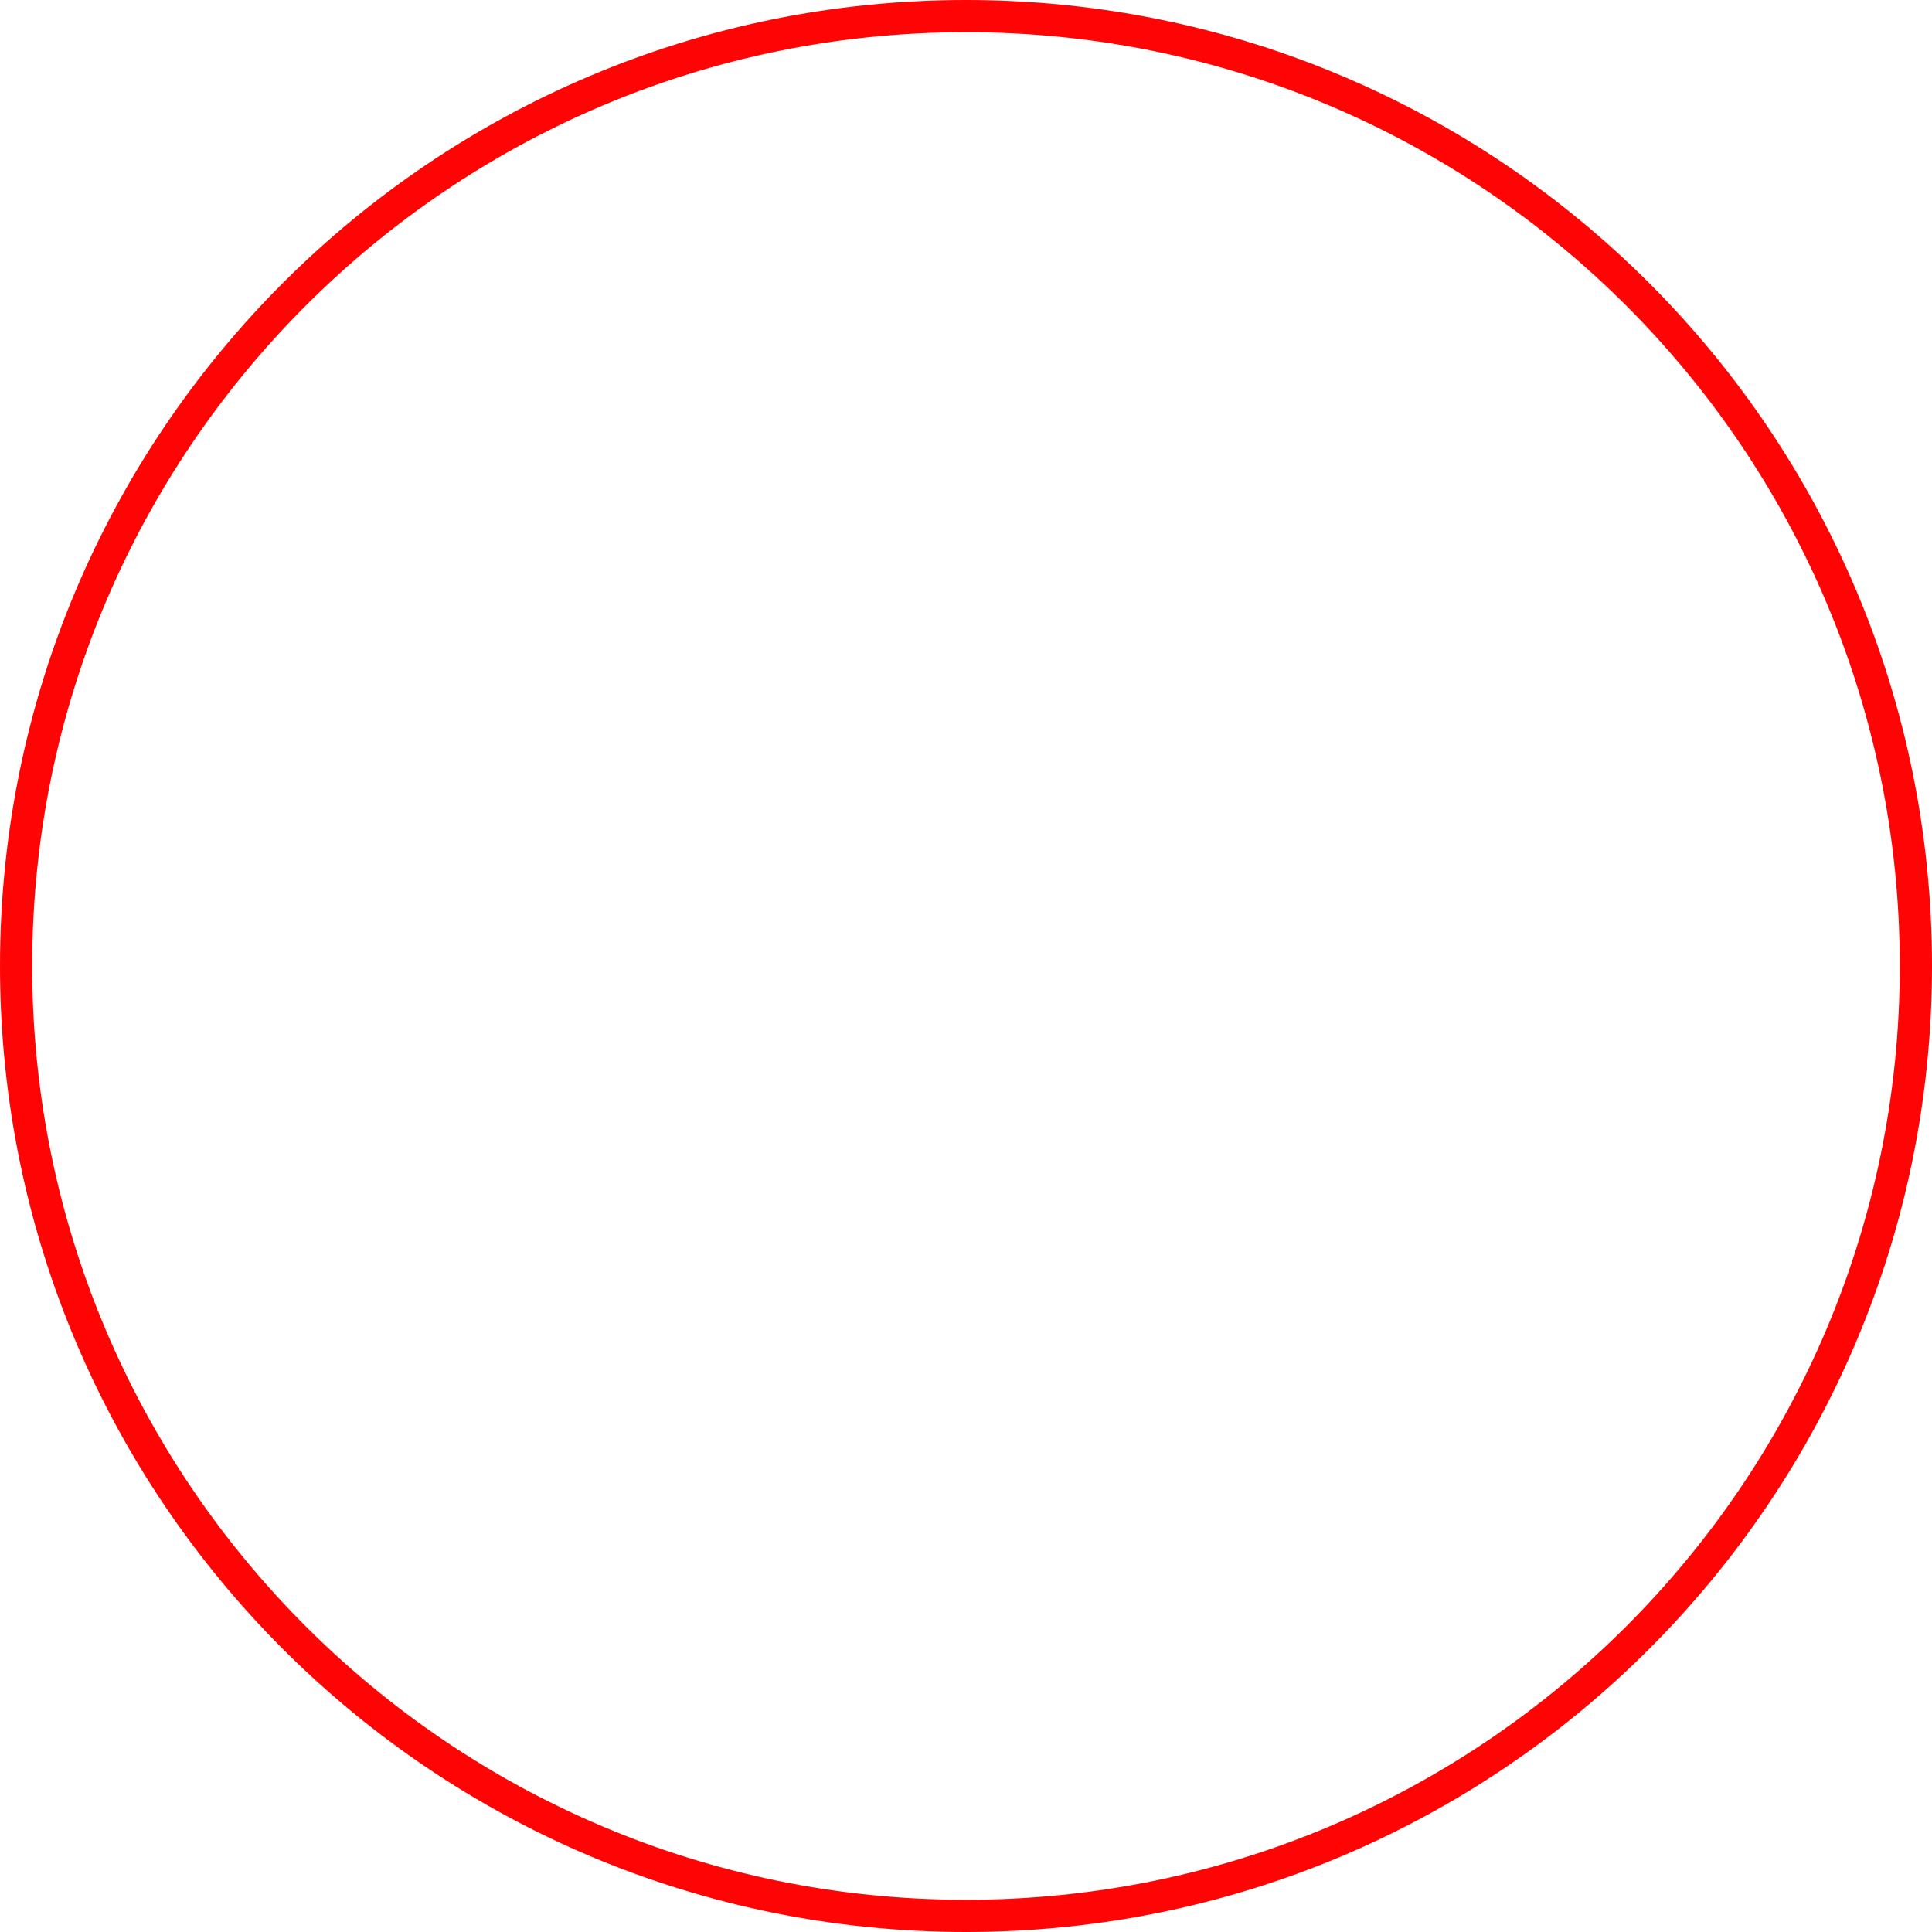
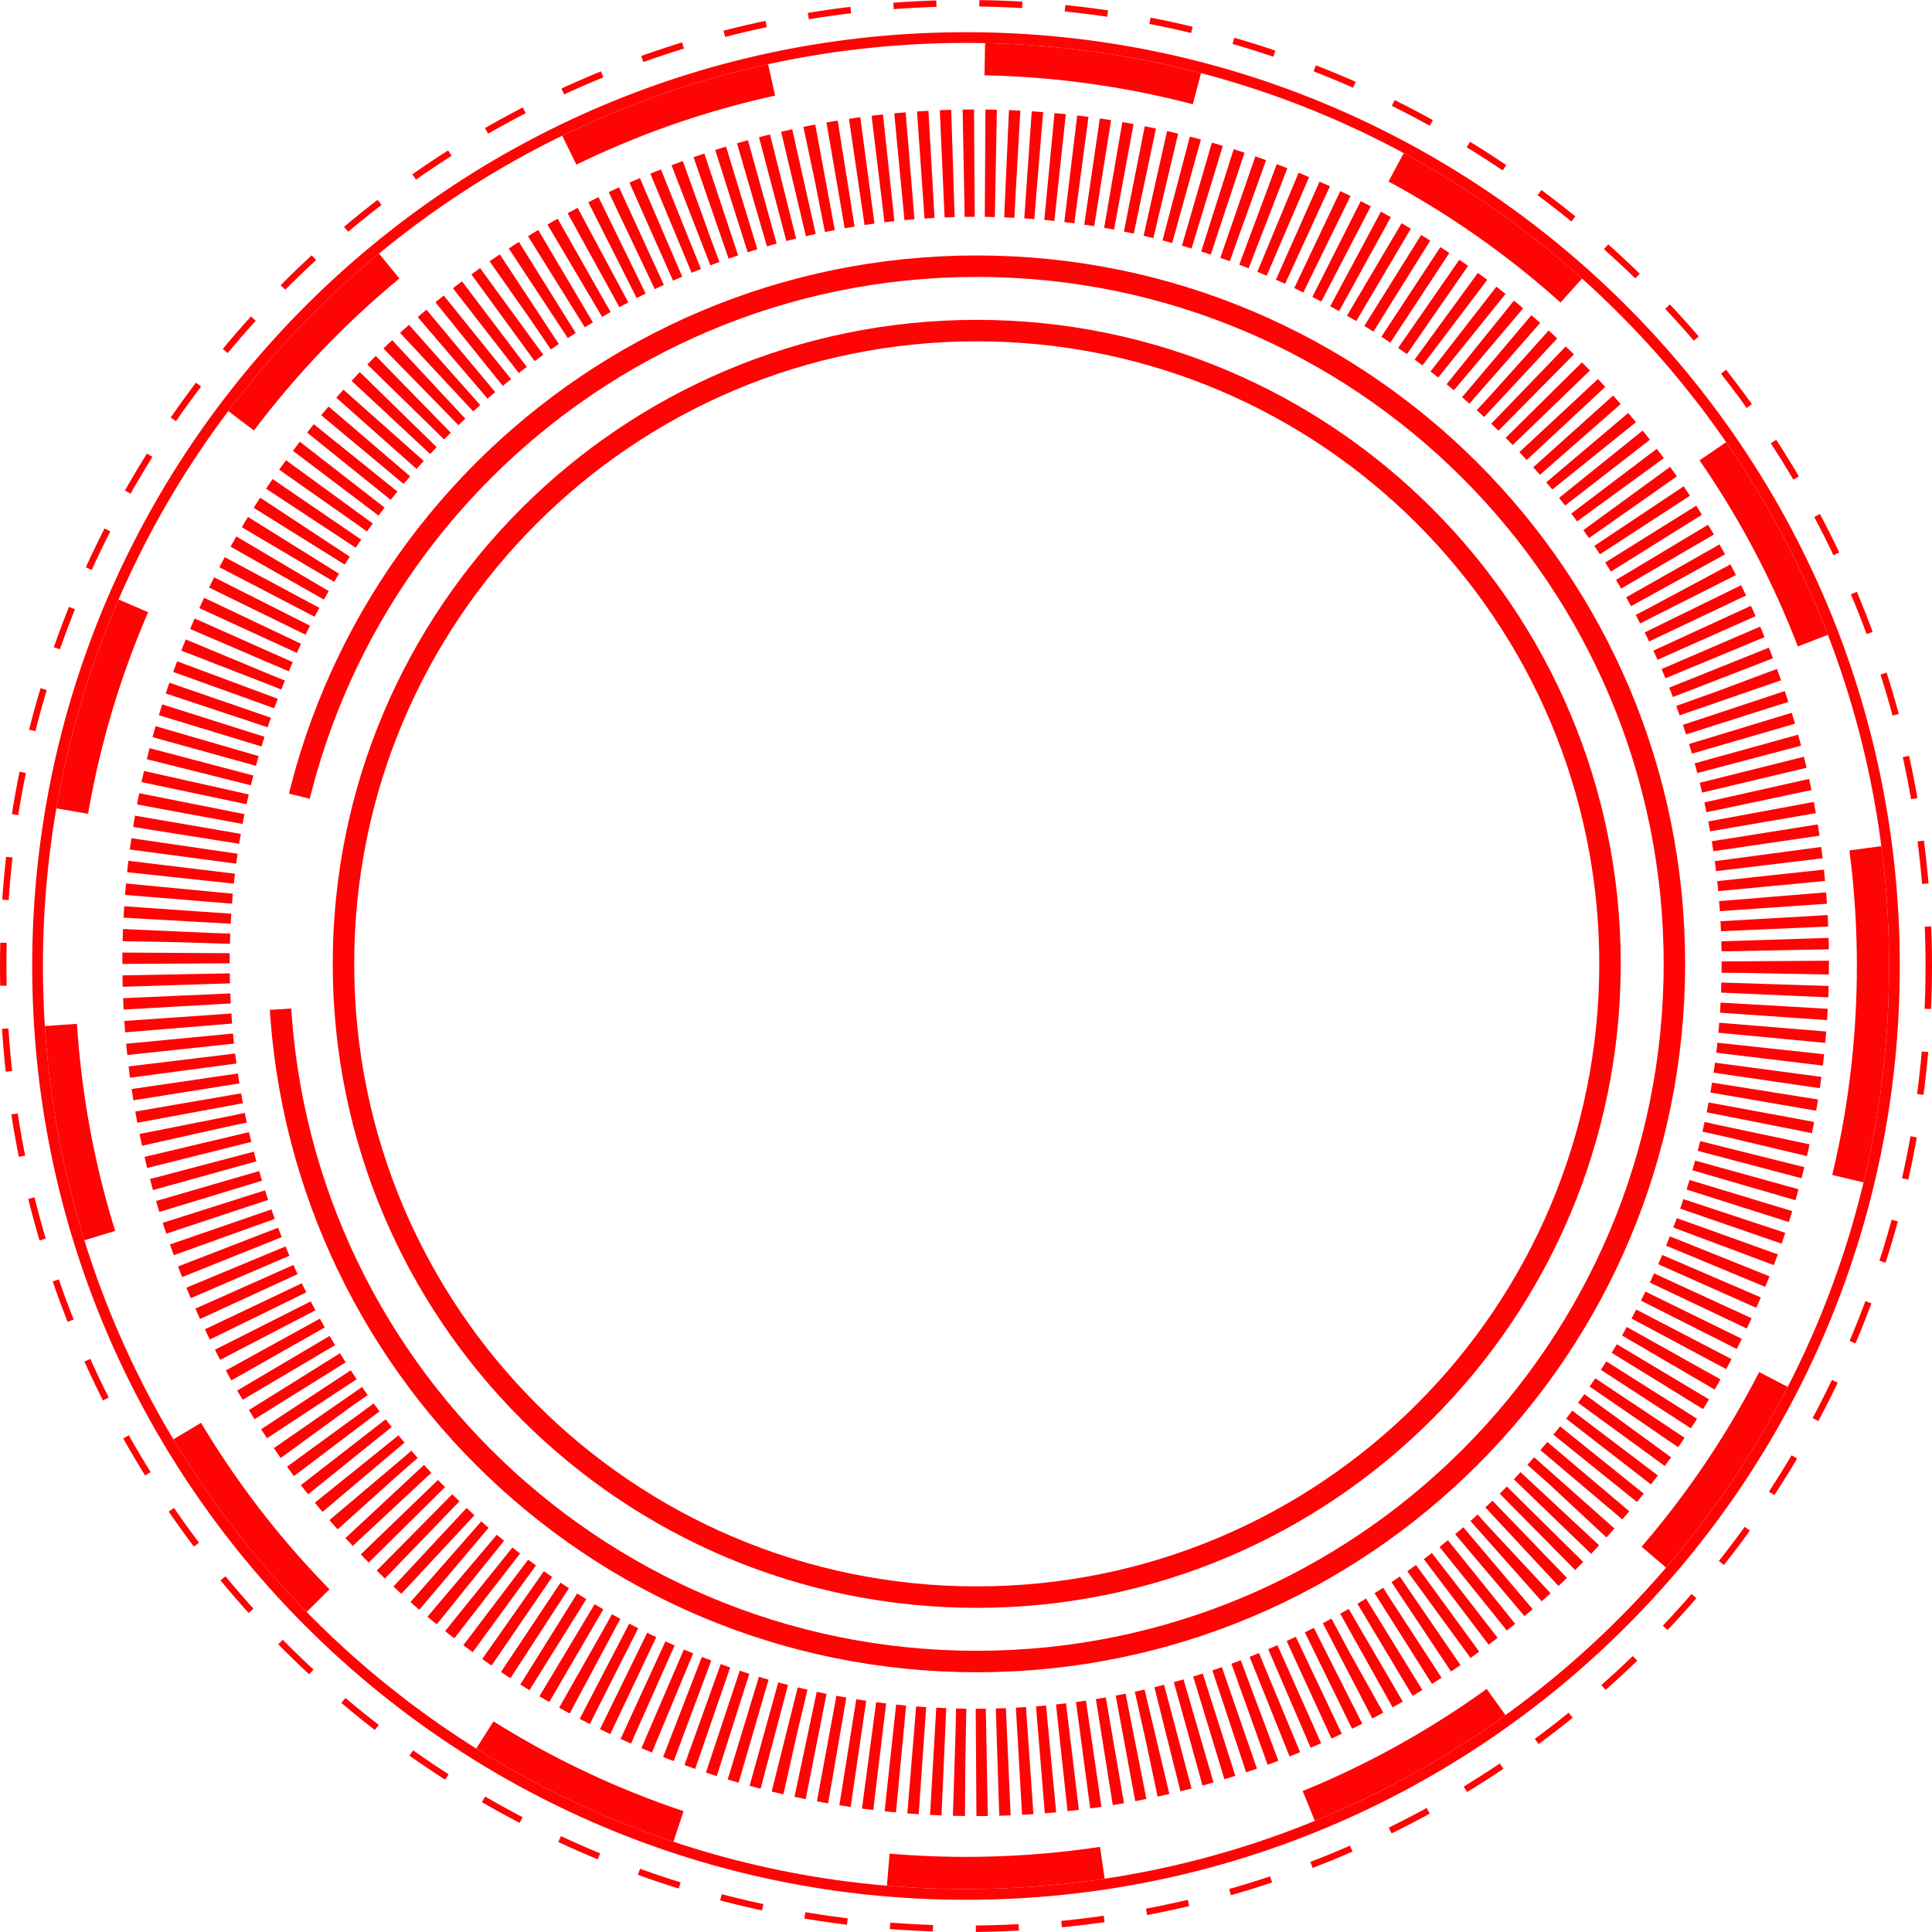
- <svg xmlns="http://www.w3.org/2000/svg" width="600" height="600" viewBox="0 0 600 600" fill="none">
-   <circle cx="300" cy="300" r="295" stroke="#FF0404" stroke-width="10" stroke-dasharray="2000 500 1000 500" />
+ <svg xmlns="http://www.w3.org/2000/svg" width="900" height="900" viewBox="0 0 900 900" fill="none">
+   <circle cx="455" cy="449" r="295" stroke="#FF0404" stroke-width="10" stroke-dasharray="2000 500 1000 500" />
+   <circle cx="455" cy="449" r="325" stroke="#FF0404" stroke-width="10" stroke-dasharray="1000 100" />
+   <circle cx="454.5" cy="448.5" r="372.5" stroke="#FF0404" stroke-width="50" stroke-dasharray="5 5" />
+   <circle cx="450" cy="450" r="422.5" stroke="#FF0404" stroke-width="15" stroke-dasharray="100 100" />
+   <circle cx="450" cy="450" r="432.5" stroke="#FF0404" stroke-width="5" />
+   <circle cx="450" cy="450" r="448.5" stroke="#FF0404" stroke-width="3" stroke-dasharray="20 20" />
</svg>
